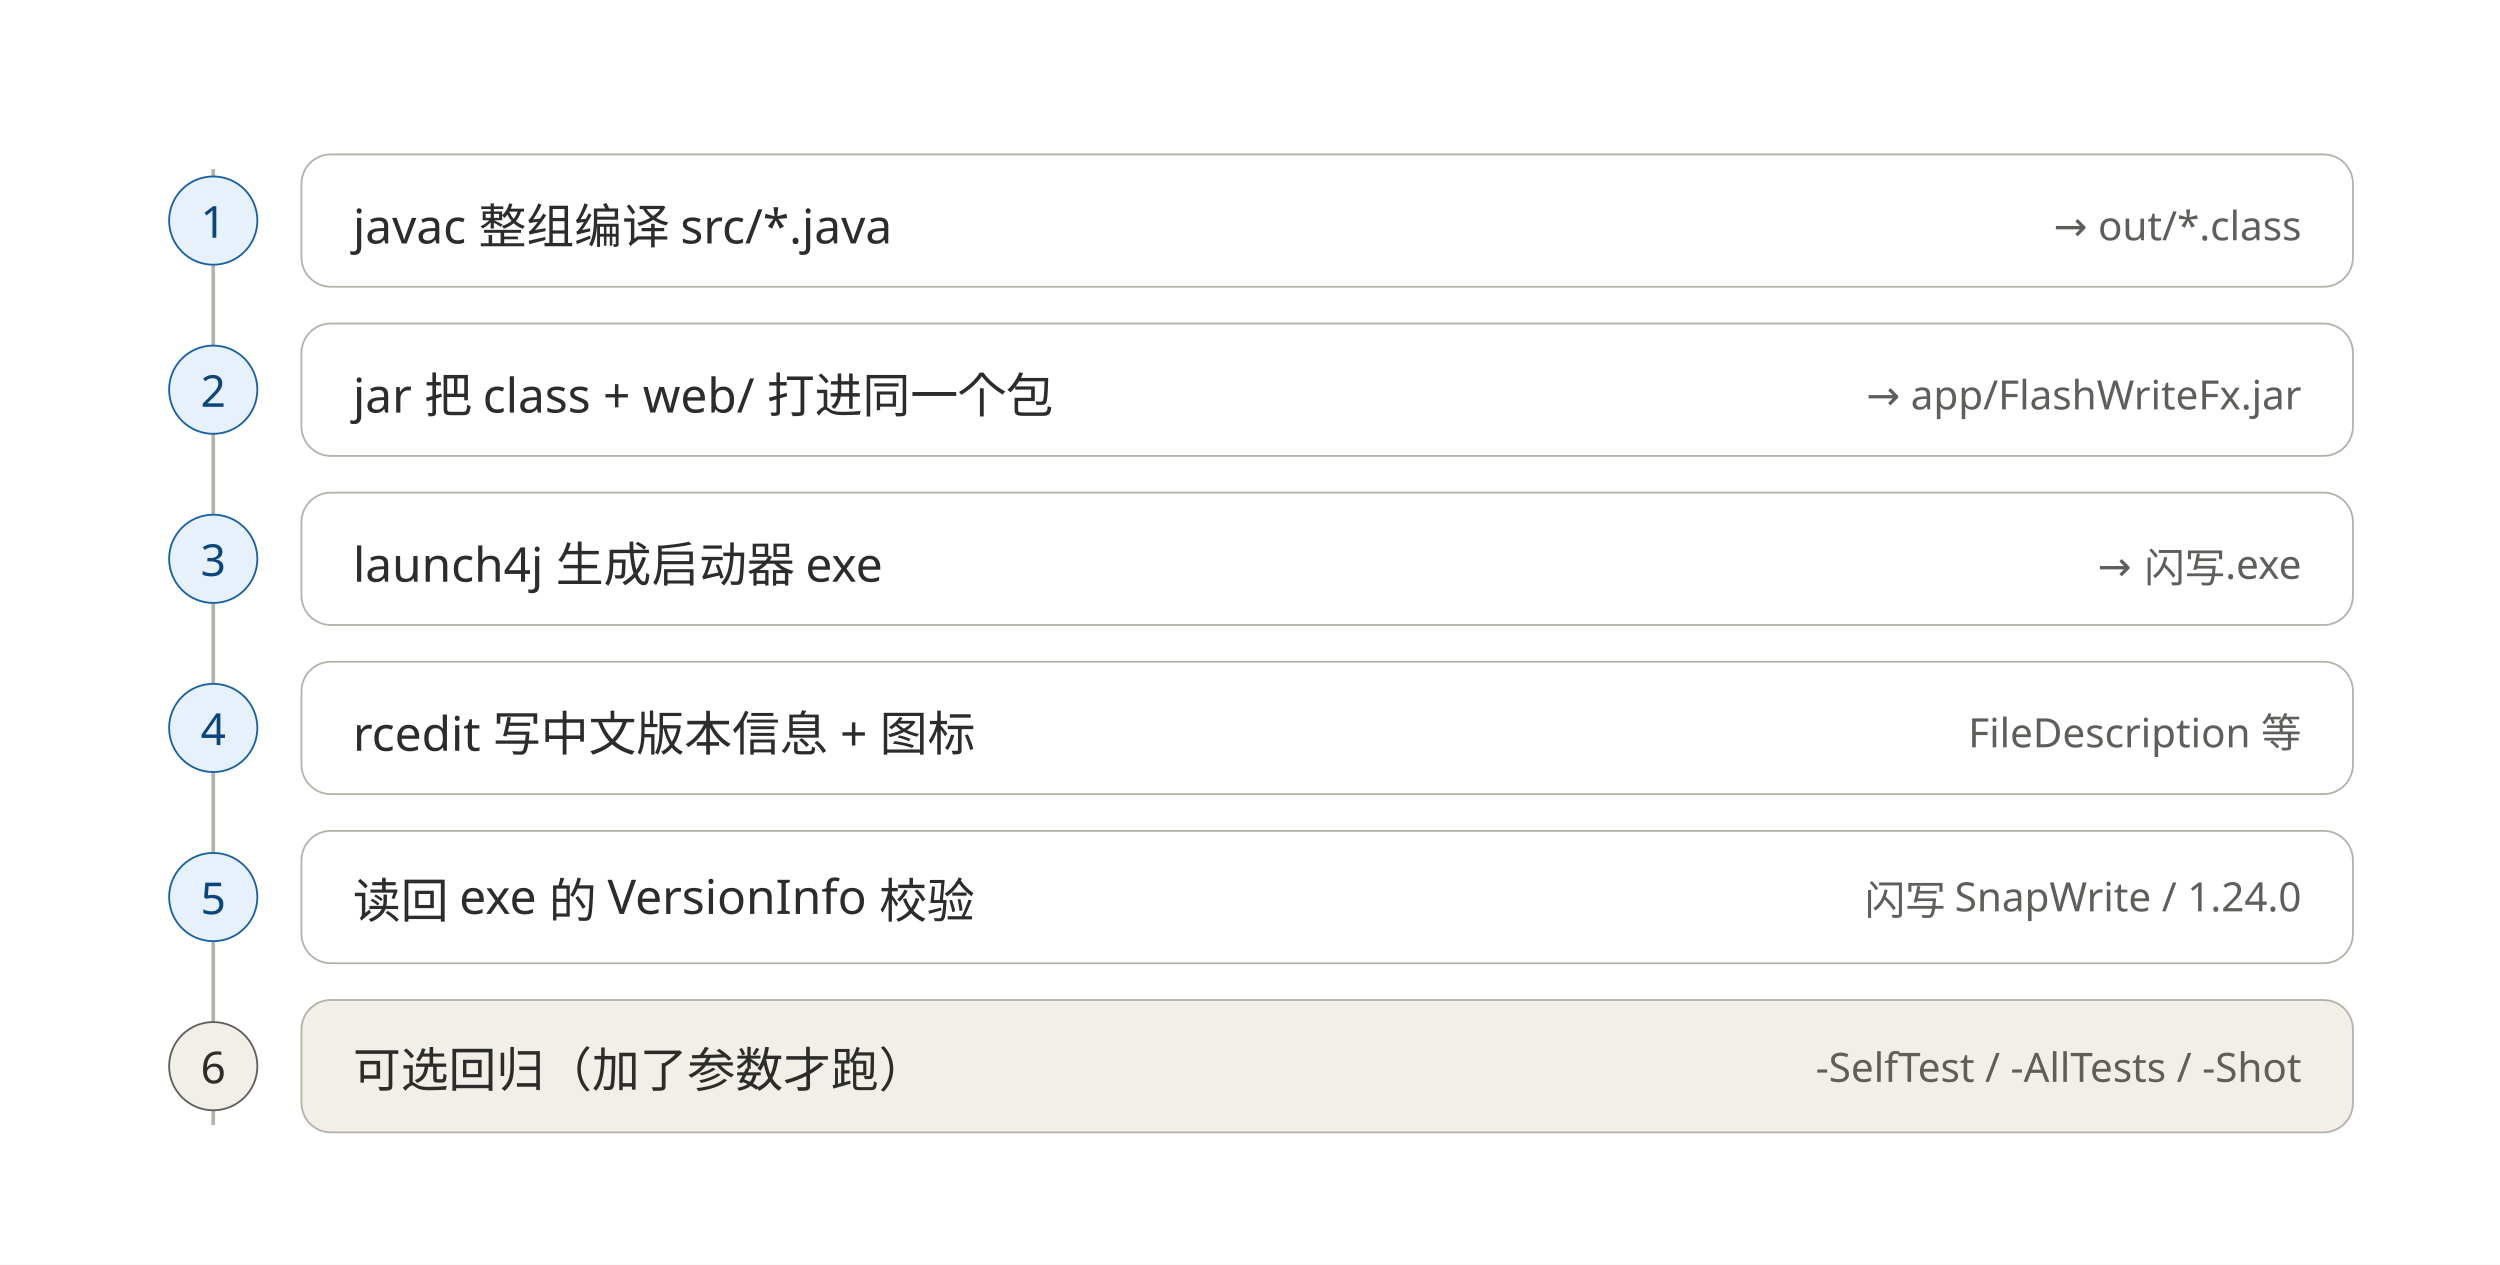
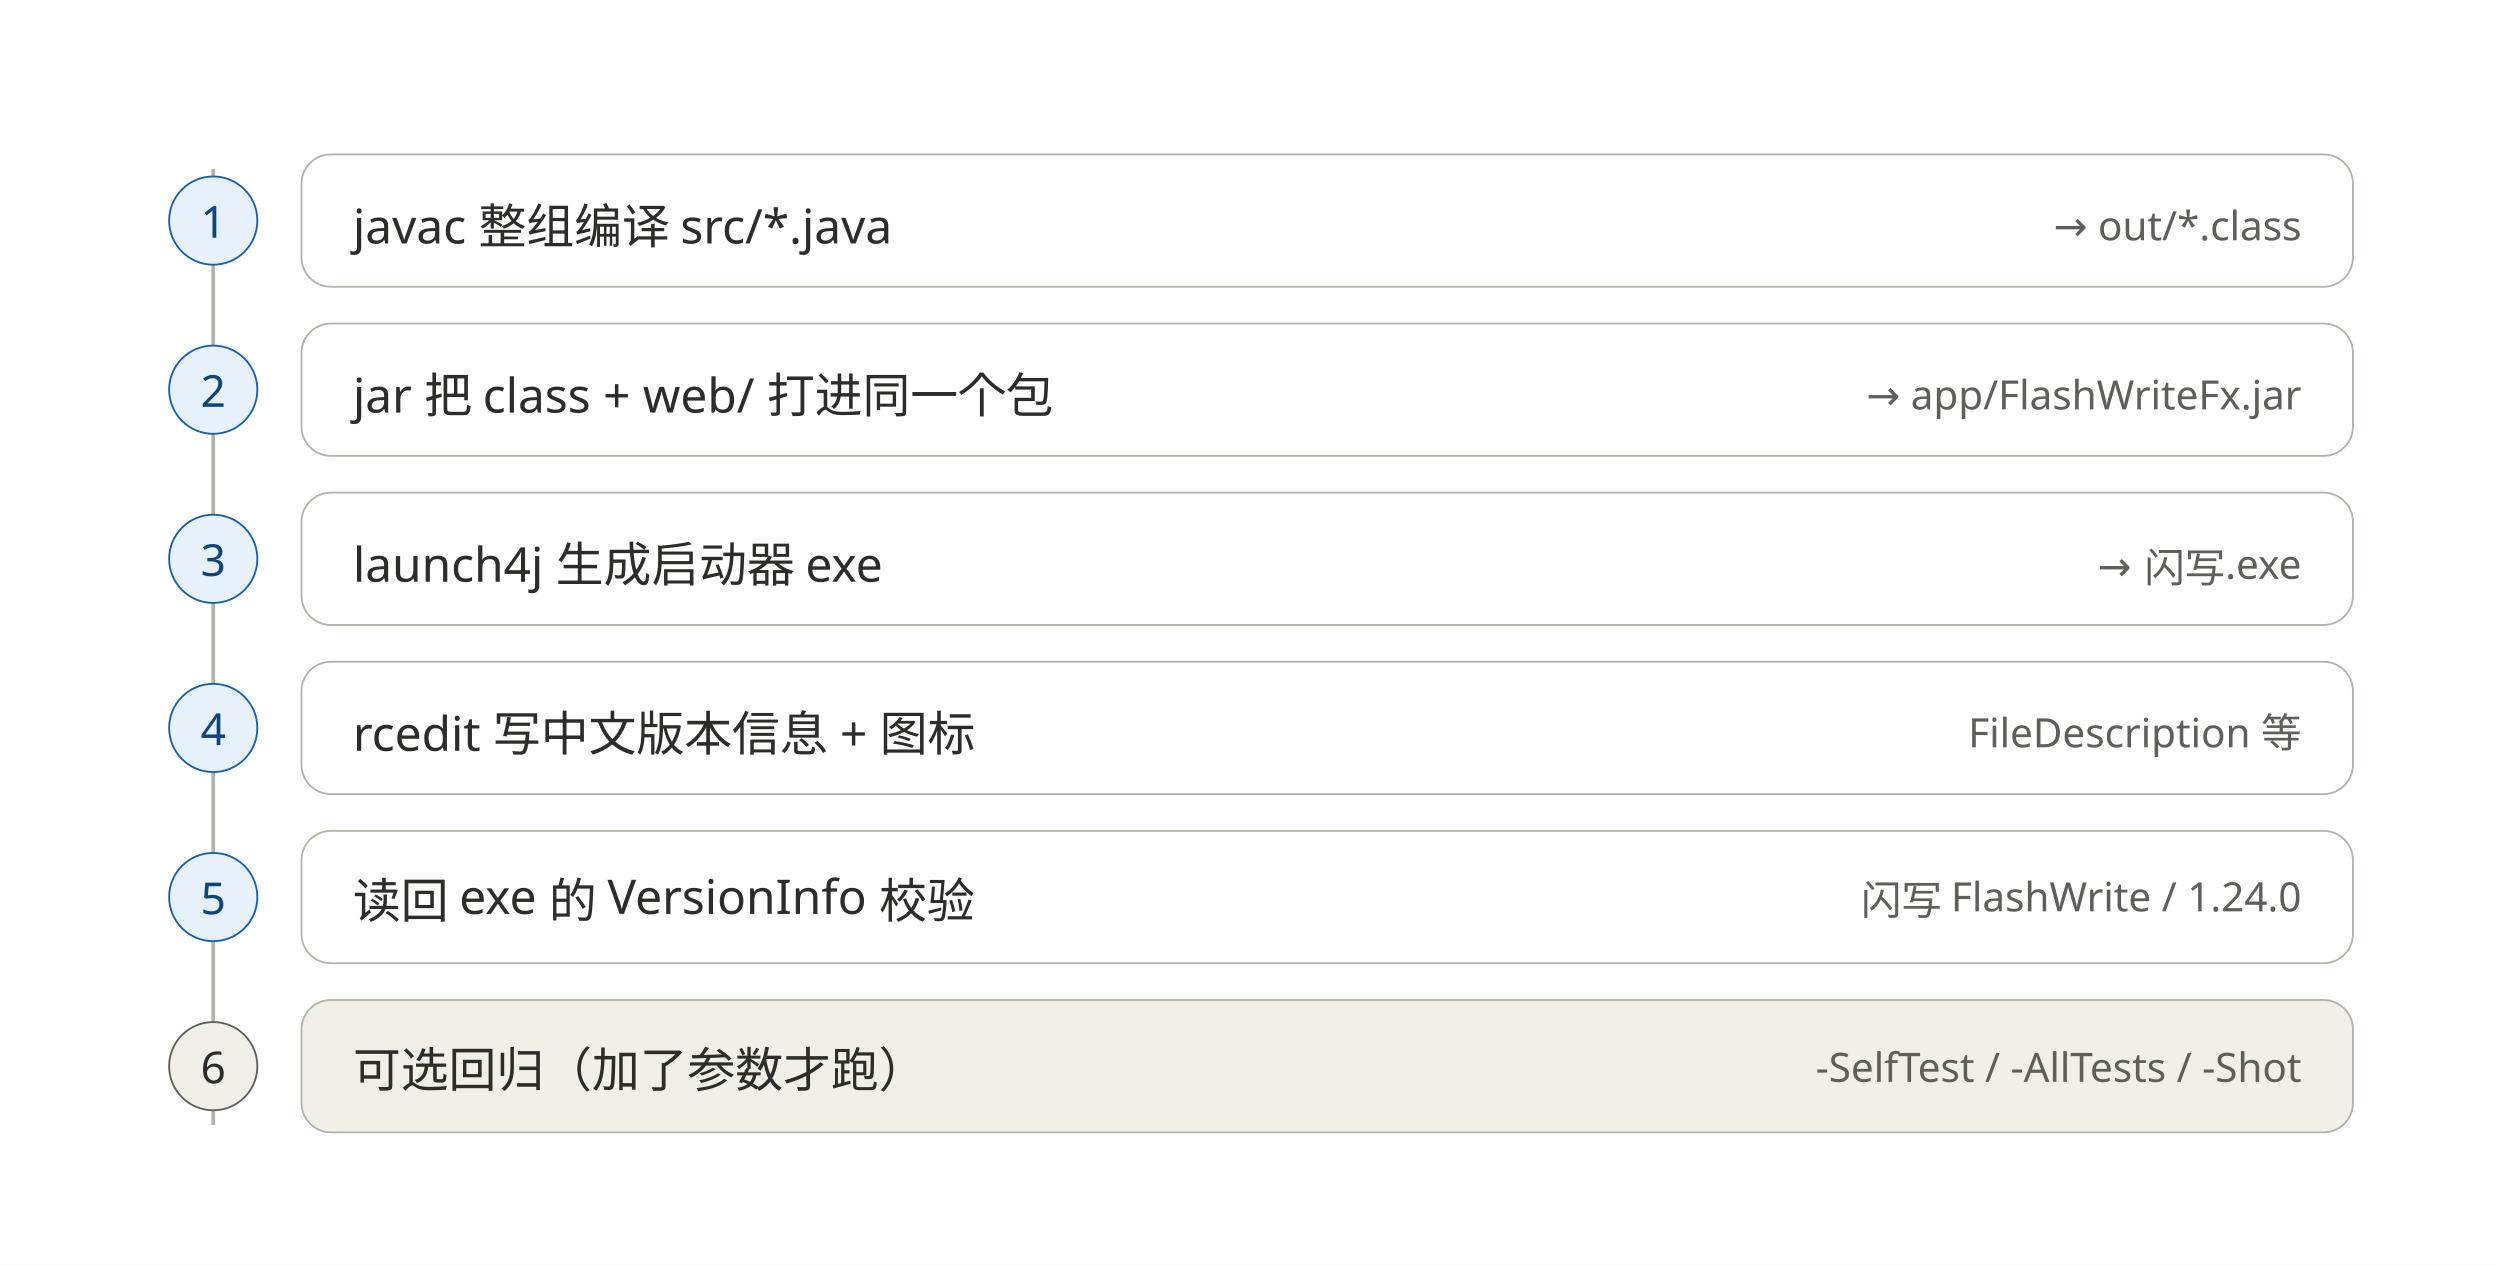
<svg xmlns="http://www.w3.org/2000/svg" width="680" height="344" viewBox="0 0 680 344" role="img" font-family="Segoe UI, Microsoft YaHei, sans-serif">
  <rect width="680" height="344" fill="#FFFFFF" />
  <path d="M58 46 L58 306" fill="none" stroke="#B4B2A9" stroke-width="1" />
  <circle cx="58" cy="60" r="12" fill="#E6F1FB" stroke="#185FA5" stroke-width="0.5" />
  <text x="58" y="60" text-anchor="middle" dominant-baseline="central" font-size="12" font-weight="500" fill="#0C447C">1</text>
  <rect x="82" y="42" width="558" height="36" rx="8" fill="#FFFFFF" stroke="#B4B2A9" stroke-width="0.5" />
  <text x="96" y="60" dominant-baseline="central" font-size="13" font-weight="500" fill="#2C2C2A">javac 整组编译 src/*.java</text>
  <text x="626" y="60" text-anchor="end" dominant-baseline="central" font-size="11" fill="#5F5E5A">→ out/*.class</text>
  <circle cx="58" cy="106" r="12" fill="#E6F1FB" stroke="#185FA5" stroke-width="0.5" />
  <text x="58" y="106" text-anchor="middle" dominant-baseline="central" font-size="12" font-weight="500" fill="#0C447C">2</text>
  <rect x="82" y="88" width="558" height="36" rx="8" fill="#FFFFFF" stroke="#B4B2A9" stroke-width="0.5" />
  <text x="96" y="106" dominant-baseline="central" font-size="13" font-weight="500" fill="#2C2C2A">jar 把 class + web/ 打进同一个包</text>
  <text x="626" y="106" text-anchor="end" dominant-baseline="central" font-size="11" fill="#5F5E5A">→ app/FlashWriteFx.jar</text>
  <circle cx="58" cy="152" r="12" fill="#E6F1FB" stroke="#185FA5" stroke-width="0.5" />
  <text x="58" y="152" text-anchor="middle" dominant-baseline="central" font-size="12" font-weight="500" fill="#0C447C">3</text>
  <rect x="82" y="134" width="558" height="36" rx="8" fill="#FFFFFF" stroke="#B4B2A9" stroke-width="0.5" />
  <text x="96" y="152" dominant-baseline="central" font-size="13" font-weight="500" fill="#2C2C2A">launch4j 生成启动器 exe</text>
  <text x="626" y="152" text-anchor="end" dominant-baseline="central" font-size="11" fill="#5F5E5A">→ 闪写.exe</text>
  <circle cx="58" cy="198" r="12" fill="#E6F1FB" stroke="#185FA5" stroke-width="0.5" />
  <text x="58" y="198" text-anchor="middle" dominant-baseline="central" font-size="12" font-weight="500" fill="#0C447C">4</text>
  <rect x="82" y="180" width="558" height="36" rx="8" fill="#FFFFFF" stroke="#B4B2A9" stroke-width="0.5" />
  <text x="96" y="198" dominant-baseline="central" font-size="13" font-weight="500" fill="#2C2C2A">rcedit 写中文版本信息 + 图标</text>
  <text x="626" y="198" text-anchor="end" dominant-baseline="central" font-size="11" fill="#5F5E5A">FileDescription 等</text>
  <circle cx="58" cy="244" r="12" fill="#E6F1FB" stroke="#185FA5" stroke-width="0.5" />
  <text x="58" y="244" text-anchor="middle" dominant-baseline="central" font-size="12" font-weight="500" fill="#0C447C">5</text>
  <rect x="82" y="226" width="558" height="36" rx="8" fill="#FFFFFF" stroke="#B4B2A9" stroke-width="0.5" />
  <text x="96" y="244" dominant-baseline="central" font-size="13" font-weight="500" fill="#2C2C2A">读回 exe 的 VersionInfo 校验</text>
-   <text x="626" y="244" text-anchor="end" dominant-baseline="central" font-size="11" fill="#5F5E5A">闪写 SnapWrite / 1.24.0</text>
+   <text x="626" y="244" text-anchor="end" dominant-baseline="central" font-size="11" fill="#5F5E5A">闪写 FlashWrite / 1.24.0</text>
  <circle cx="58" cy="290" r="12" fill="#F1EFE8" stroke="#5F5E5A" stroke-width="0.5" />
  <text x="58" y="290" text-anchor="middle" dominant-baseline="central" font-size="12" font-weight="500" fill="#2C2C2A">6</text>
  <rect x="82" y="272" width="558" height="36" rx="8" fill="#F1EFE8" stroke="#B4B2A9" stroke-width="0.5" />
  <text x="96" y="290" dominant-baseline="central" font-size="13" font-weight="500" fill="#2C2C2A">可选回归（加了参数才跑）</text>
  <text x="626" y="290" text-anchor="end" dominant-baseline="central" font-size="11" fill="#5F5E5A">-SelfTest / -AllTests / -Shot</text>
</svg>
